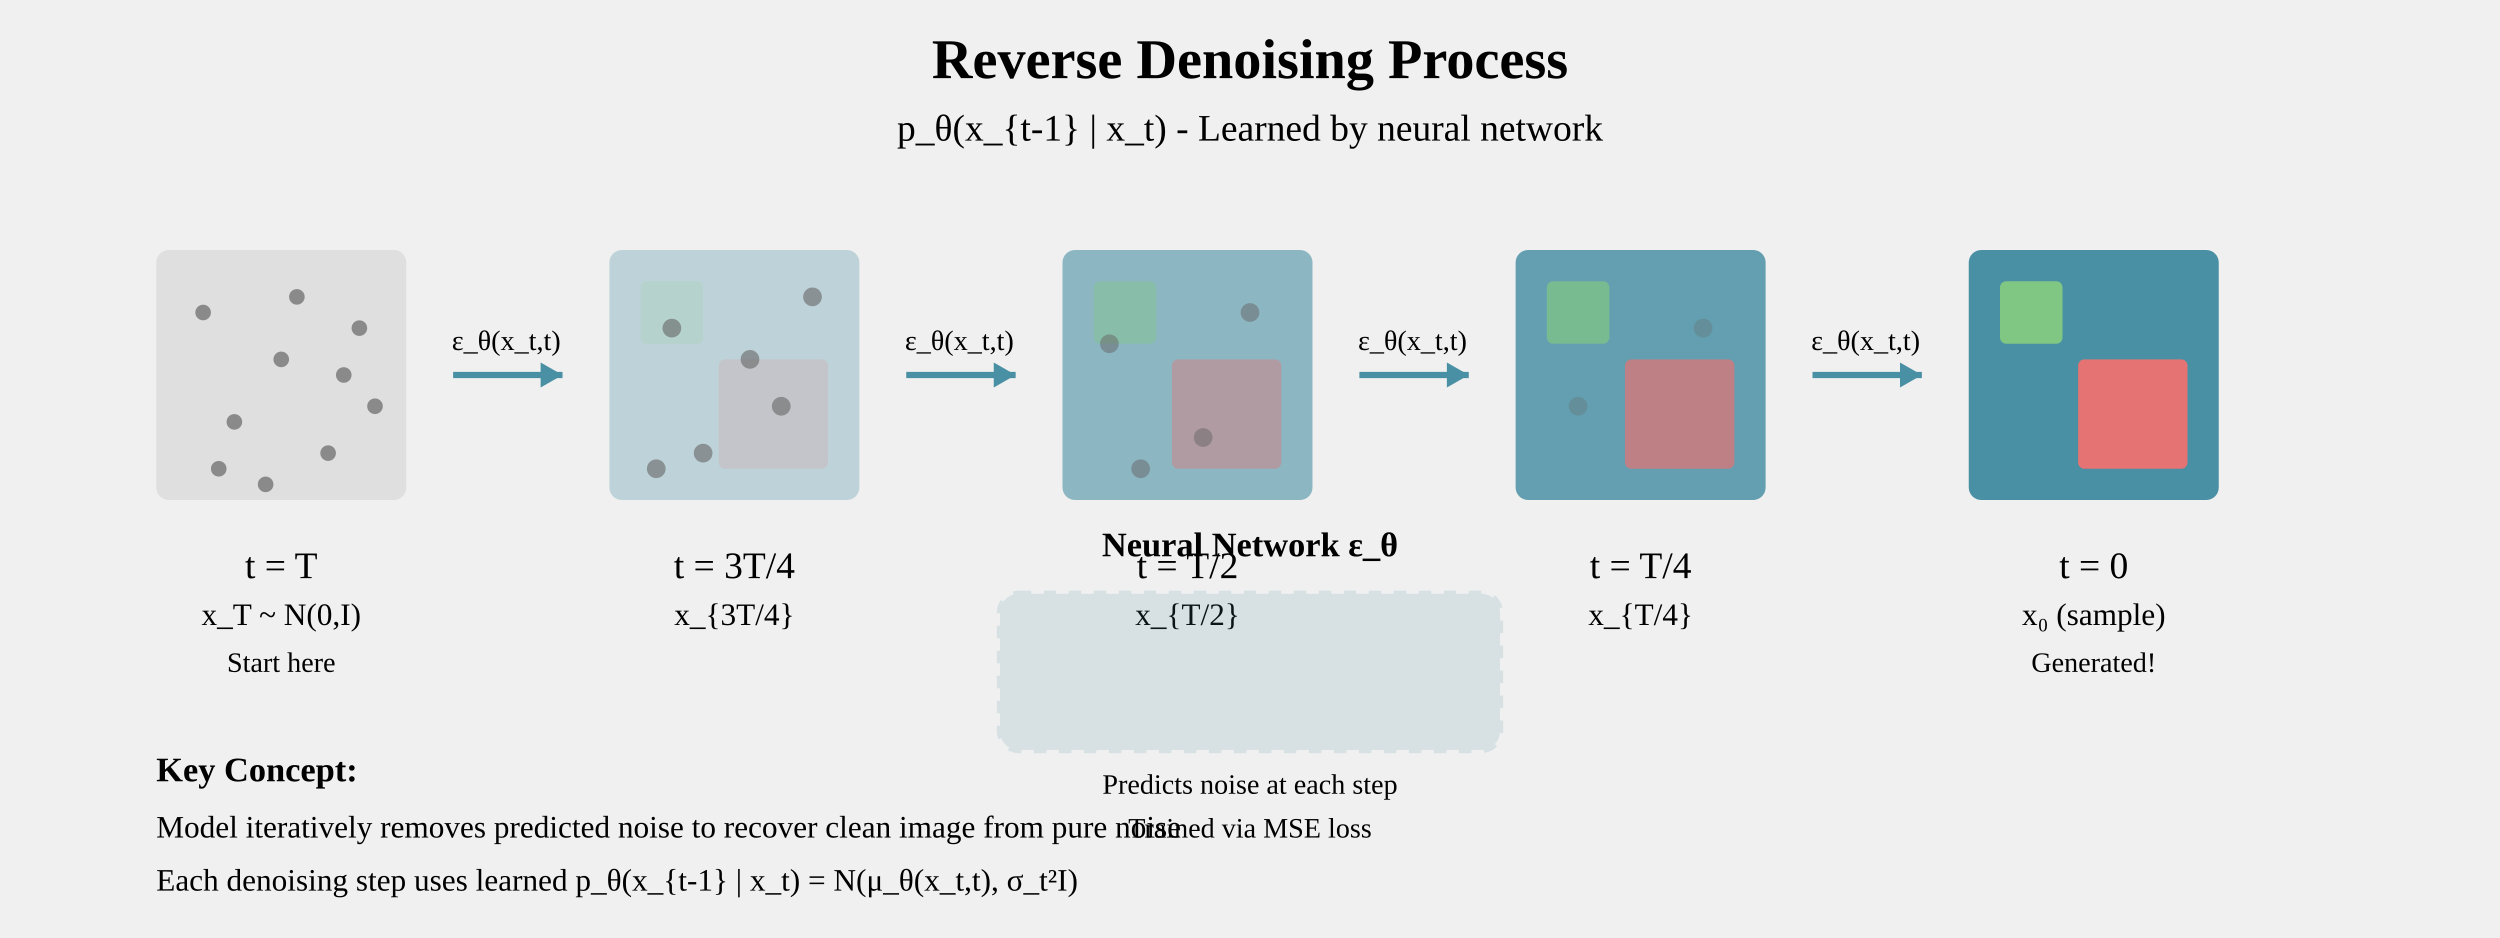
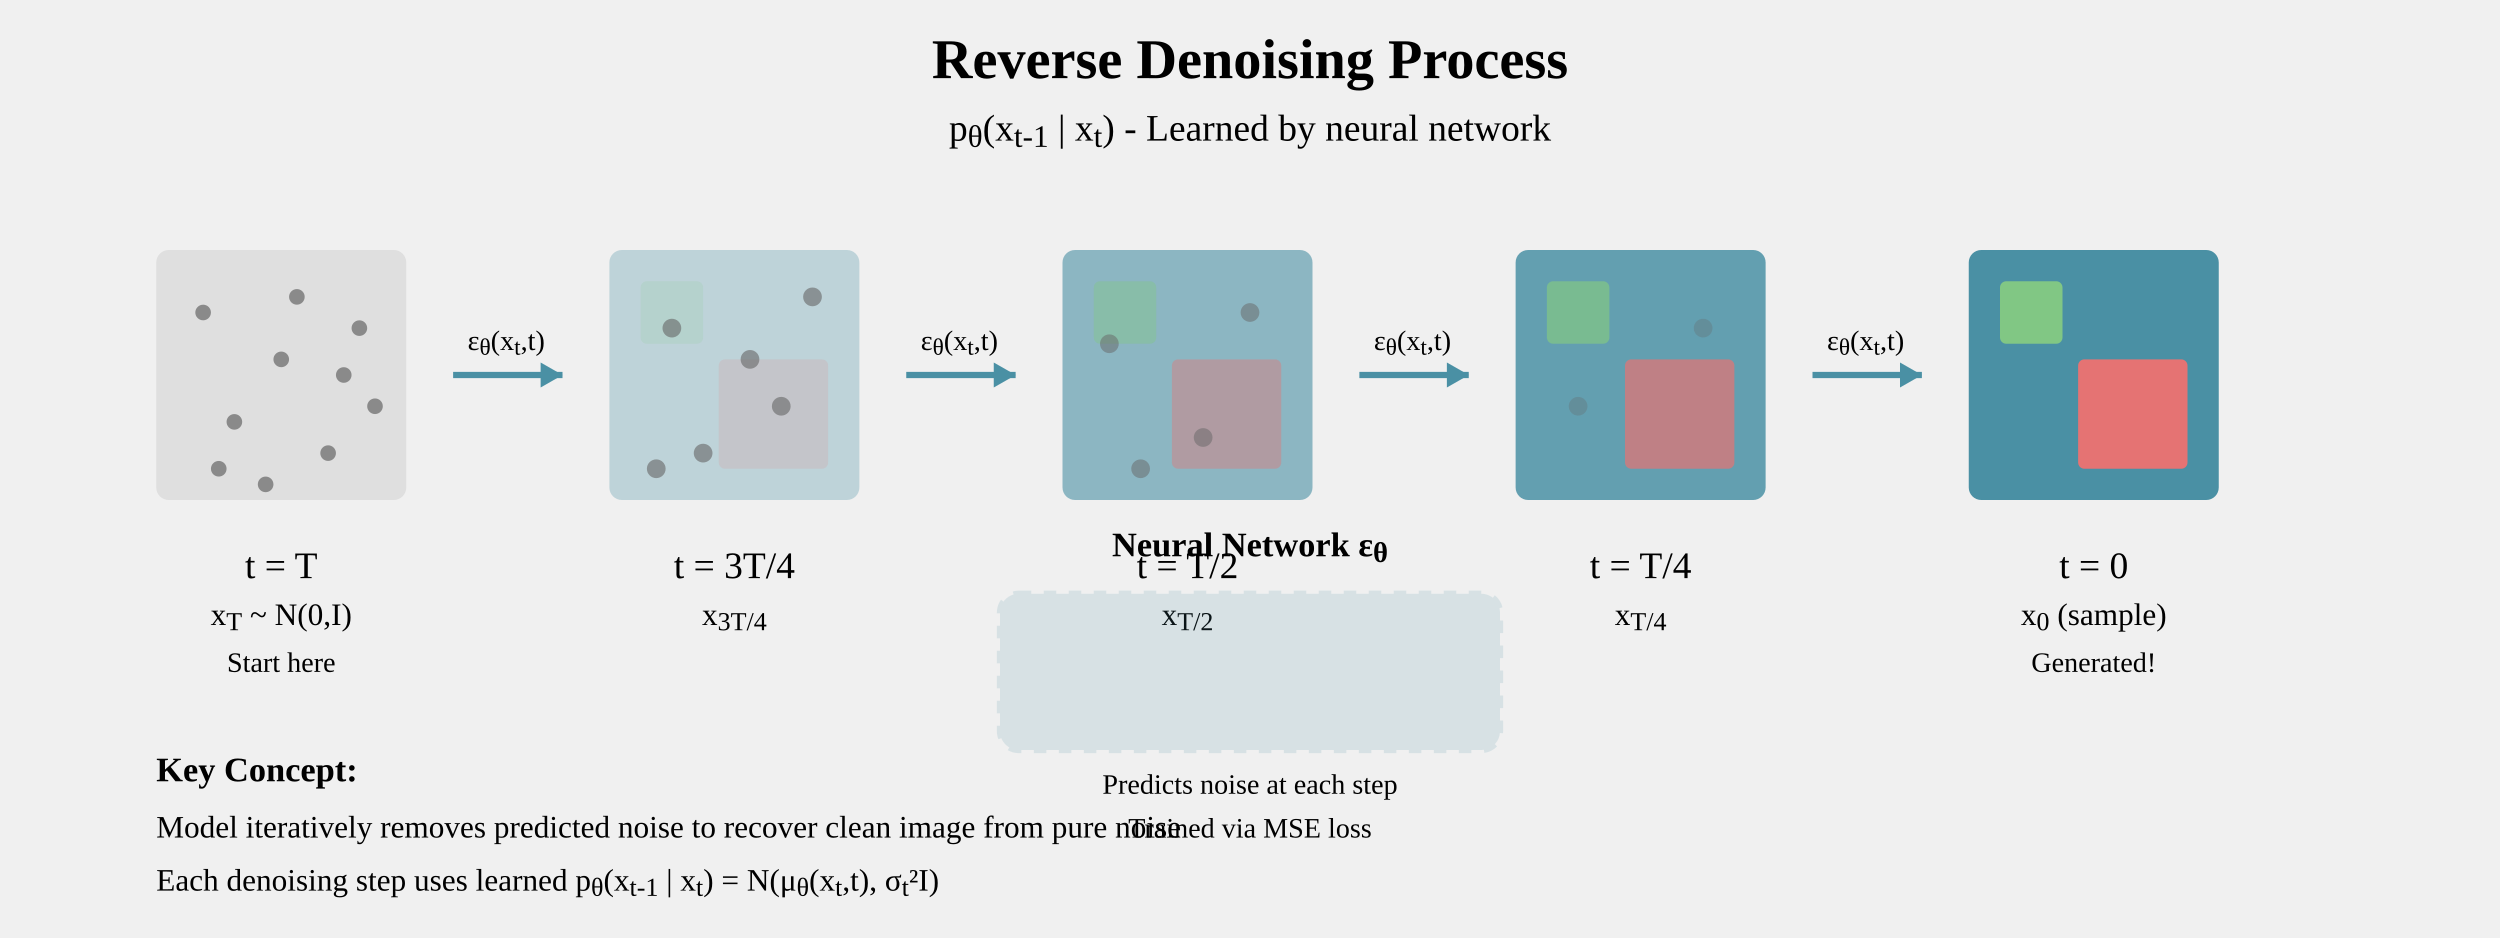
<svg xmlns="http://www.w3.org/2000/svg" viewBox="0 0 800 300">
  <style>
    /* Light mode (default) */
    text { fill: #000000; }
    .axis-text { fill: #000000; }
    .label-text { fill: #666666; }
    line[stroke="#333"] { stroke: #333333; }

    /* Dark mode */
    @media (prefers-color-scheme: dark) {
      text { fill: #ffffff; }
      .axis-text { fill: #ffffff; }
      .label-text { fill: #cccccc; }
      line[stroke="#333"] { stroke: #cccccc; }

      /* Override dark inline text colors to light */
      text[fill="#000"],
      text[fill="#000000"],
      text[fill="#333"],
      text[fill="#666"] {
        fill: #ffffff;
      }

      /* Keep white text white in dark mode (for colored backgrounds) */
      text[fill="#fff"],
      text[fill="#ffffff"],
      text[fill="white"] {
        fill: #ffffff;
      }

      /* Keep colored text readable in dark mode */
      text[fill="#E57373"] { fill: #ef5350; }
      text[fill="#81C784"] { fill: #66bb6a; }
      text[fill="#FFB74D"] { fill: #ffa726; }
      text[fill="#4A90A4"] { fill: #4fc3f7; }
      text[fill="#00627A"] { fill: #4fc3f7; }

      /* Darken colored backgrounds for dark mode */
      rect[fill="#4A90A4"] { fill: #2d5f6f; }
      rect[fill="#81C784"] { fill: #4a7c4e; }
      rect[fill="#E57373"] { fill: #8b3d3d; }
    }
  </style>
  <text x="400" y="25" font-size="18" font-weight="bold" fill="#333" text-anchor="middle">Reverse Denoising Process</text>
-   <text x="400" y="45" font-size="12" fill="#666" text-anchor="middle">p_θ(x_{t-1} | x_t) - Learned by neural network</text>
+   <text x="400" y="45" font-size="12" fill="#666" text-anchor="middle">p<tspan baseline-shift="sub" font-size="smaller">θ</tspan>(x<tspan baseline-shift="sub" font-size="smaller">t-1</tspan> | x<tspan baseline-shift="sub" font-size="smaller">t</tspan>) - Learned by neural network</text>
  <g id="timesteps">
    <g transform="translate(50, 80)">
      <rect x="0" y="0" width="80" height="80" fill="#999" opacity="0.2" rx="4" />
      <circle cx="15" cy="20" r="2.5" fill="#666" opacity="0.7" />
      <circle cx="40" cy="35" r="2.5" fill="#666" opacity="0.7" />
      <circle cx="65" cy="25" r="2.5" fill="#666" opacity="0.7" />
      <circle cx="25" cy="55" r="2.5" fill="#666" opacity="0.7" />
      <circle cx="55" cy="65" r="2.5" fill="#666" opacity="0.7" />
      <circle cx="20" cy="70" r="2.5" fill="#666" opacity="0.7" />
      <circle cx="70" cy="50" r="2.5" fill="#666" opacity="0.7" />
      <circle cx="45" cy="15" r="2.5" fill="#666" opacity="0.7" />
      <circle cx="35" cy="75" r="2.5" fill="#666" opacity="0.7" />
      <circle cx="60" cy="40" r="2.5" fill="#666" opacity="0.7" />
      <text x="40" y="105" font-size="12" fill="#000" text-anchor="middle">t = T</text>
-       <text x="40" y="120" font-size="10" fill="#000" text-anchor="middle">x_T ~ N(0,I)</text>
+       <text x="40" y="120" font-size="10" fill="#000" text-anchor="middle">x<tspan baseline-shift="sub" font-size="smaller">T</tspan> ~ N(0,I)</text>
      <text x="40" y="135" font-size="9" fill="#00627A" text-anchor="middle">Start here</text>
    </g>
    <g transform="translate(145, 120)">
      <line x1="0" y1="0" x2="35" y2="0" stroke="#4A90A4" stroke-width="2" />
      <polygon points="35,0 28,-4 28,4" fill="#4A90A4" />
-       <text x="17" y="-8" font-size="9" fill="#4A90A4" text-anchor="middle">ε_θ(x_t,t)</text>
+       <text x="17" y="-8" font-size="9" fill="#4A90A4" text-anchor="middle">ε<tspan baseline-shift="sub" font-size="smaller">θ</tspan>(x<tspan baseline-shift="sub" font-size="smaller">t</tspan>,t)</text>
    </g>
    <g transform="translate(195, 80)">
      <rect x="0" y="0" width="80" height="80" fill="#4A90A4" opacity="0.3" rx="4" />
      <rect x="10" y="10" width="20" height="20" fill="#81C784" opacity="0.15" rx="2" />
      <rect x="35" y="35" width="35" height="35" fill="#E57373" opacity="0.15" rx="2" />
      <circle cx="20" cy="25" r="3" fill="#666" opacity="0.6" />
      <circle cx="55" cy="50" r="3" fill="#666" opacity="0.6" />
      <circle cx="30" cy="65" r="3" fill="#666" opacity="0.6" />
      <circle cx="65" cy="15" r="3" fill="#666" opacity="0.6" />
      <circle cx="15" cy="70" r="3" fill="#666" opacity="0.6" />
      <circle cx="45" cy="35" r="3" fill="#666" opacity="0.6" />
      <text x="40" y="105" font-size="12" fill="#333" text-anchor="middle">t = 3T/4</text>
-       <text x="40" y="120" font-size="10" fill="#666" text-anchor="middle">x_{3T/4}</text>
+       <text x="40" y="120" font-size="10" fill="#666" text-anchor="middle">x<tspan baseline-shift="sub" font-size="smaller">3T/4</tspan>
+       </text>
    </g>
    <g transform="translate(290, 120)">
      <line x1="0" y1="0" x2="35" y2="0" stroke="#4A90A4" stroke-width="2" />
      <polygon points="35,0 28,-4 28,4" fill="#4A90A4" />
-       <text x="17" y="-8" font-size="9" fill="#4A90A4" text-anchor="middle">ε_θ(x_t,t)</text>
+       <text x="17" y="-8" font-size="9" fill="#4A90A4" text-anchor="middle">ε<tspan baseline-shift="sub" font-size="smaller">θ</tspan>(x<tspan baseline-shift="sub" font-size="smaller">t</tspan>,t)</text>
    </g>
    <g transform="translate(340, 80)">
      <rect x="0" y="0" width="80" height="80" fill="#4A90A4" opacity="0.6" rx="4" />
      <rect x="10" y="10" width="20" height="20" fill="#81C784" opacity="0.4" rx="2" />
      <rect x="35" y="35" width="35" height="35" fill="#E57373" opacity="0.4" rx="2" />
      <circle cx="15" cy="30" r="3" fill="#666" opacity="0.5" />
      <circle cx="45" cy="60" r="3" fill="#666" opacity="0.5" />
      <circle cx="60" cy="20" r="3" fill="#666" opacity="0.5" />
      <circle cx="25" cy="70" r="3" fill="#666" opacity="0.5" />
      <text x="40" y="105" font-size="12" fill="#333" text-anchor="middle">t = T/2</text>
-       <text x="40" y="120" font-size="10" fill="#666" text-anchor="middle">x_{T/2}</text>
+       <text x="40" y="120" font-size="10" fill="#666" text-anchor="middle">x<tspan baseline-shift="sub" font-size="smaller">T/2</tspan>
+       </text>
    </g>
    <g transform="translate(435, 120)">
      <line x1="0" y1="0" x2="35" y2="0" stroke="#4A90A4" stroke-width="2" />
      <polygon points="35,0 28,-4 28,4" fill="#4A90A4" />
-       <text x="17" y="-8" font-size="9" fill="#4A90A4" text-anchor="middle">ε_θ(x_t,t)</text>
+       <text x="17" y="-8" font-size="9" fill="#4A90A4" text-anchor="middle">ε<tspan baseline-shift="sub" font-size="smaller">θ</tspan>(x<tspan baseline-shift="sub" font-size="smaller">t</tspan>,t)</text>
    </g>
    <g transform="translate(485, 80)">
      <rect x="0" y="0" width="80" height="80" fill="#4A90A4" opacity="0.85" rx="4" />
      <rect x="10" y="10" width="20" height="20" fill="#81C784" opacity="0.7" rx="2" />
      <rect x="35" y="35" width="35" height="35" fill="#E57373" opacity="0.7" rx="2" />
      <circle cx="20" cy="50" r="3" fill="#666" opacity="0.3" />
      <circle cx="60" cy="25" r="3" fill="#666" opacity="0.3" />
      <text x="40" y="105" font-size="12" fill="#333" text-anchor="middle">t = T/4</text>
-       <text x="40" y="120" font-size="10" fill="#666" text-anchor="middle">x_{T/4}</text>
+       <text x="40" y="120" font-size="10" fill="#666" text-anchor="middle">x<tspan baseline-shift="sub" font-size="smaller">T/4</tspan>
+       </text>
    </g>
    <g transform="translate(580, 120)">
      <line x1="0" y1="0" x2="35" y2="0" stroke="#4A90A4" stroke-width="2" />
      <polygon points="35,0 28,-4 28,4" fill="#4A90A4" />
-       <text x="17" y="-8" font-size="9" fill="#4A90A4" text-anchor="middle">ε_θ(x_t,t)</text>
+       <text x="17" y="-8" font-size="9" fill="#4A90A4" text-anchor="middle">ε<tspan baseline-shift="sub" font-size="smaller">θ</tspan>(x<tspan baseline-shift="sub" font-size="smaller">t</tspan>,t)</text>
    </g>
    <g transform="translate(630, 80)">
      <rect x="0" y="0" width="80" height="80" fill="#4A90A4" rx="4" />
      <rect x="10" y="10" width="20" height="20" fill="#81C784" rx="2" />
      <rect x="35" y="35" width="35" height="35" fill="#E57373" rx="2" />
      <text x="40" y="105" font-size="12" fill="#333" text-anchor="middle">t = 0</text>
-       <text x="40" y="120" font-size="10" fill="#666" text-anchor="middle">x₀ (sample)</text>
+       <text x="40" y="120" font-size="10" fill="#666" text-anchor="middle">x<tspan baseline-shift="sub" font-size="smaller">0</tspan> (sample)</text>
      <text x="40" y="135" font-size="9" fill="#81C784" text-anchor="middle">Generated!</text>
    </g>
  </g>
  <rect x="320" y="190" width="160" height="50" fill="#4A90A4" opacity="0.15" rx="6" stroke="#4A90A4" stroke-width="2" stroke-dasharray="4,4" />
-   <text x="400" y="178" font-size="11" font-weight="bold" fill="#000" text-anchor="middle">Neural Network ε_θ</text>
+   <text x="400" y="178" font-size="11" font-weight="bold" fill="#000" text-anchor="middle">Neural Network ε<tspan baseline-shift="sub" font-size="smaller">θ</tspan>
+   </text>
  <text x="400" y="254" font-size="9" fill="#000" text-anchor="middle">Predicts noise at each step</text>
  <text x="400" y="268" font-size="9" fill="#000" text-anchor="middle">Trained via MSE loss</text>
  <text x="50" y="250" font-size="11" font-weight="bold" fill="#000">Key Concept:</text>
  <text x="50" y="268" font-size="10" fill="#000">Model iteratively removes predicted noise to recover clean image from pure noise</text>
-   <text x="50" y="285" font-size="10" fill="#000">Each denoising step uses learned p_θ(x_{t-1} | x_t) = N(μ_θ(x_t,t), σ_t²I)</text>
+   <text x="50" y="285" font-size="10" fill="#000">Each denoising step uses learned p<tspan baseline-shift="sub" font-size="smaller">θ</tspan>(x<tspan baseline-shift="sub" font-size="smaller">t-1</tspan> | x<tspan baseline-shift="sub" font-size="smaller">t</tspan>) = N(μ<tspan baseline-shift="sub" font-size="smaller">θ</tspan>(x<tspan baseline-shift="sub" font-size="smaller">t</tspan>,t), σ<tspan baseline-shift="sub" font-size="smaller">t</tspan>²I)</text>
</svg>
